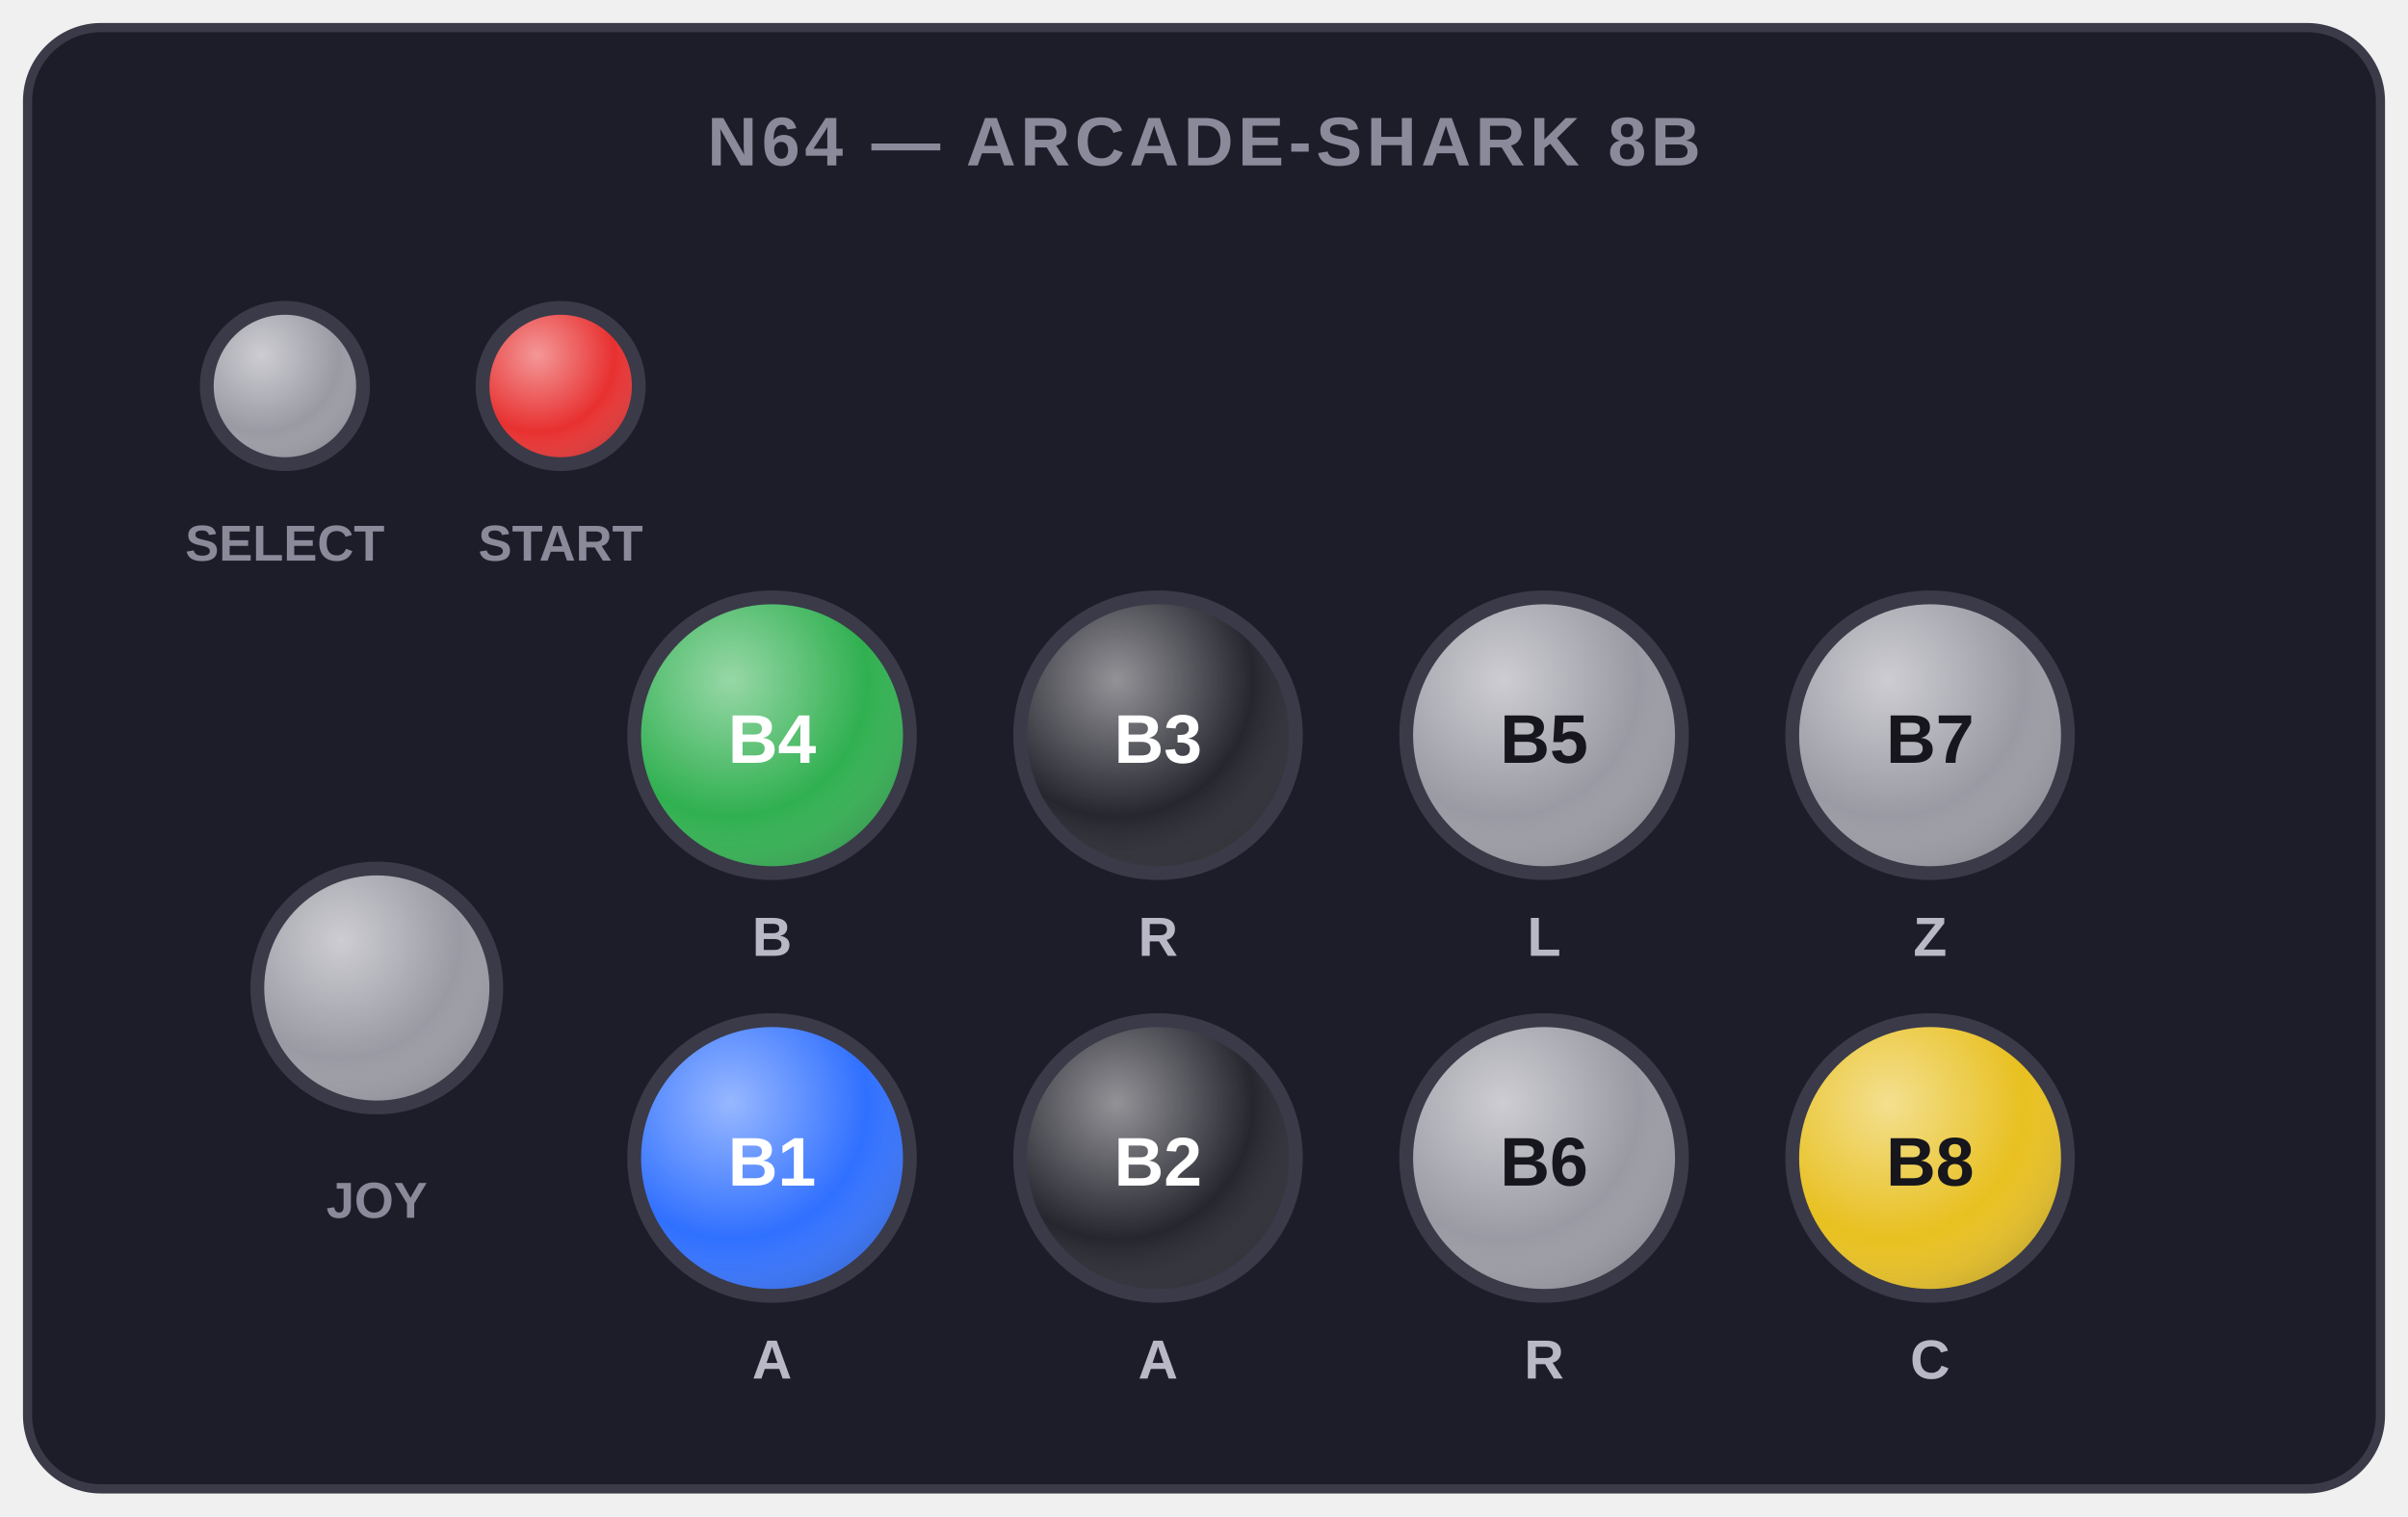
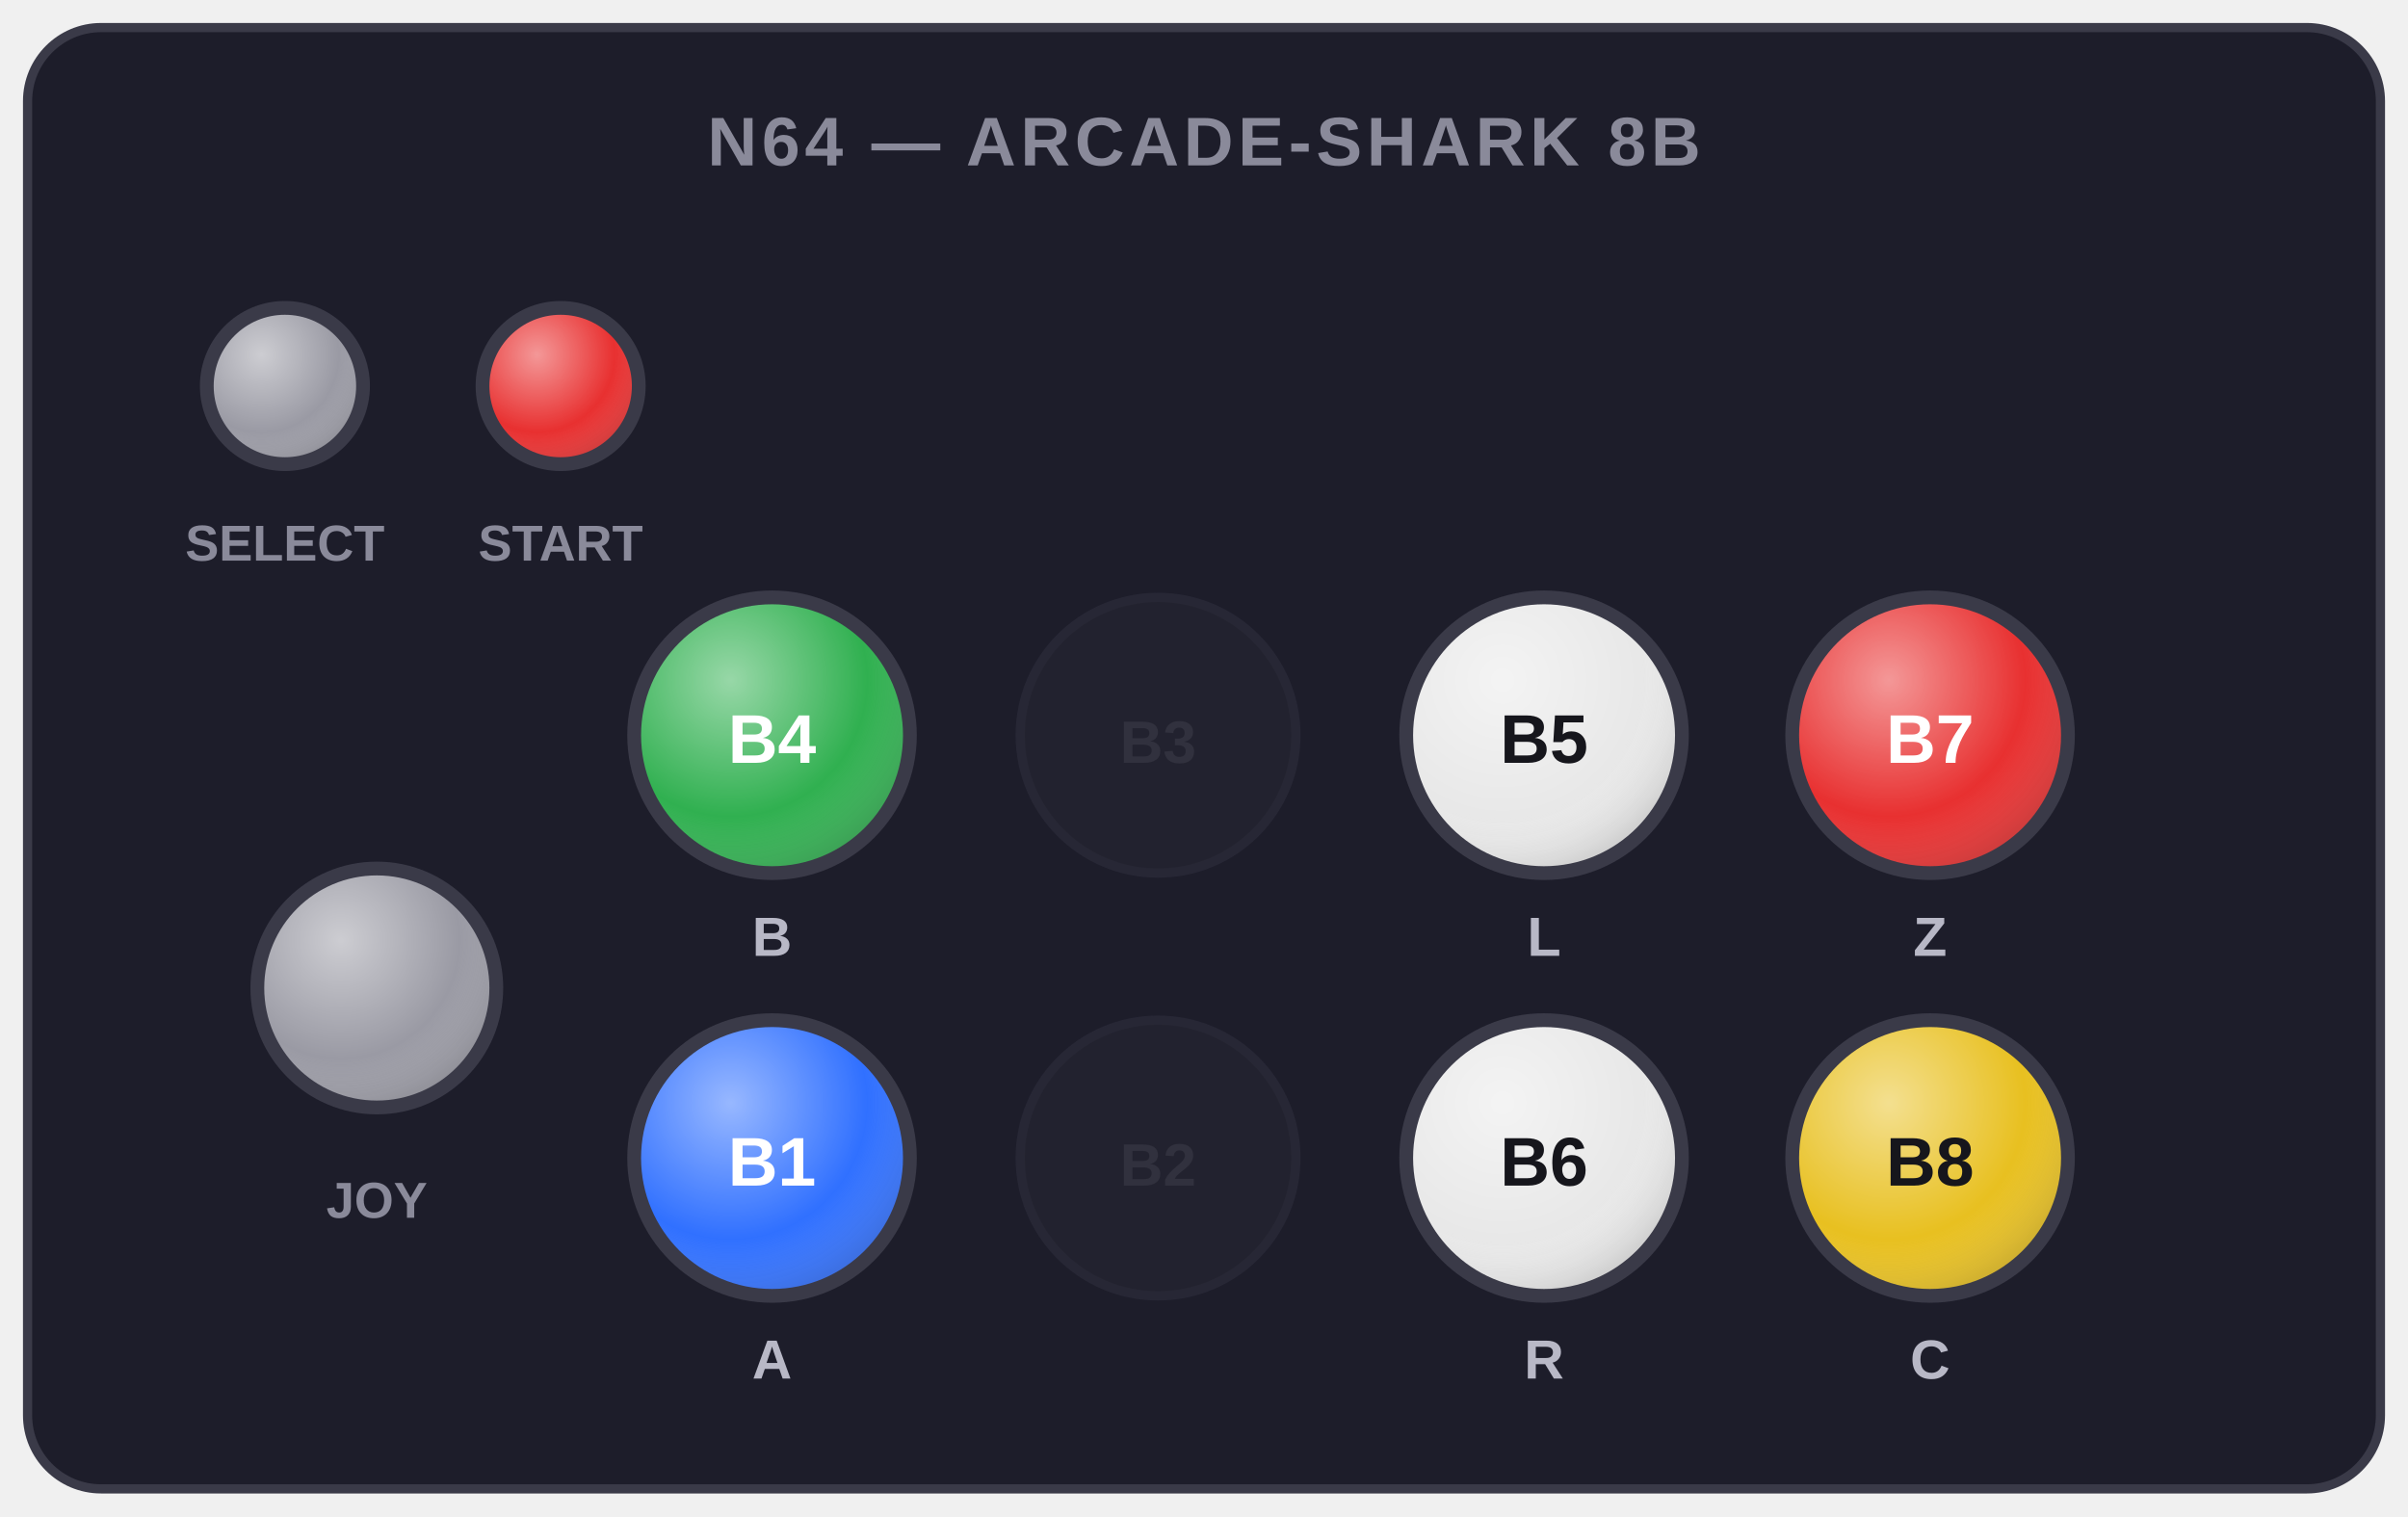
<svg xmlns="http://www.w3.org/2000/svg" viewBox="0 0 524 330" font-family="Segoe UI, Arial, sans-serif">
  <defs>
    <radialGradient id="dome" cx="0.35" cy="0.3" r="0.9">
      <stop offset="0" stop-color="#ffffff" stop-opacity="0.5" />
      <stop offset="0.55" stop-color="#ffffff" stop-opacity="0" />
      <stop offset="1" stop-color="#000000" stop-opacity="0.35" />
    </radialGradient>
  </defs>
  <rect x="6" y="6" width="512" height="318" rx="16" fill="#1d1d2a" stroke="#3a3a48" stroke-width="2" />
  <text x="262" y="36" text-anchor="middle" fill="#8a8a9a" font-size="15" font-weight="bold" letter-spacing="1">N64 — ARCADE-SHARK 8B</text>
  <circle cx="62" cy="84" r="17" fill="#9a9aa4" />
  <circle cx="62" cy="84" r="17" fill="url(#dome)" />
  <circle cx="62" cy="84" r="17" fill="none" stroke="#3a3a48" stroke-width="3" />
  <text x="62" y="122" text-anchor="middle" fill="#8a8a9a" font-size="11" font-weight="bold">SELECT</text>
  <circle cx="122" cy="84" r="17" fill="#e83030" />
  <circle cx="122" cy="84" r="17" fill="url(#dome)" />
  <circle cx="122" cy="84" r="17" fill="none" stroke="#3a3a48" stroke-width="3" />
  <text x="122" y="122" text-anchor="middle" fill="#8a8a9a" font-size="11" font-weight="bold">START</text>
  <circle cx="82" cy="215" r="26" fill="#9a9aa4" />
  <circle cx="82" cy="215" r="26" fill="url(#dome)" />
  <circle cx="82" cy="215" r="26" fill="none" stroke="#3a3a48" stroke-width="3" />
  <text x="82" y="265" text-anchor="middle" fill="#8a8a9a" font-size="11" font-weight="bold">JOY</text>
  <circle cx="168" cy="160" r="30" fill="#30b050" />
  <circle cx="168" cy="160" r="30" fill="url(#dome)" />
  <circle cx="168" cy="160" r="30" fill="none" stroke="#3a3a48" stroke-width="3" />
  <text x="168" y="166" text-anchor="middle" fill="#ffffff" font-size="15" font-weight="bold">B4</text>
  <text x="168" y="208" text-anchor="middle" fill="#b8b8c6" font-size="12" font-weight="bold">B</text>
-   <circle cx="252" cy="160" r="30" fill="#26262f" />
-   <circle cx="252" cy="160" r="30" fill="url(#dome)" />
-   <circle cx="252" cy="160" r="30" fill="none" stroke="#3a3a48" stroke-width="3" />
-   <text x="252" y="166" text-anchor="middle" fill="#ffffff" font-size="15" font-weight="bold">B3</text>
-   <text x="252" y="208" text-anchor="middle" fill="#b8b8c6" font-size="12" font-weight="bold">R</text>
-   <circle cx="336" cy="160" r="30" fill="#9a9aa4" />
+   <g opacity="0.18">
+     <circle cx="252" cy="160" r="30" fill="#3a3a48" />
+     <circle cx="252" cy="160" r="30" fill="none" stroke="#55556a" stroke-width="2" />
+     <text x="252" y="166" text-anchor="middle" fill="#8a8a9a" font-size="13" font-weight="bold">B3</text>
+   </g>
+   <circle cx="336" cy="160" r="30" fill="#e8e8e8" />
  <circle cx="336" cy="160" r="30" fill="url(#dome)" />
  <circle cx="336" cy="160" r="30" fill="none" stroke="#3a3a48" stroke-width="3" />
  <text x="336" y="166" text-anchor="middle" fill="#16161c" font-size="15" font-weight="bold">B5</text>
  <text x="336" y="208" text-anchor="middle" fill="#b8b8c6" font-size="12" font-weight="bold">L</text>
-   <circle cx="420" cy="160" r="30" fill="#9a9aa4" />
+   <circle cx="420" cy="160" r="30" fill="#e83030" />
  <circle cx="420" cy="160" r="30" fill="url(#dome)" />
  <circle cx="420" cy="160" r="30" fill="none" stroke="#3a3a48" stroke-width="3" />
-   <text x="420" y="166" text-anchor="middle" fill="#16161c" font-size="15" font-weight="bold">B7</text>
+   <text x="420" y="166" text-anchor="middle" fill="#ffffff" font-size="15" font-weight="bold">B7</text>
  <text x="420" y="208" text-anchor="middle" fill="#b8b8c6" font-size="12" font-weight="bold">Z</text>
  <circle cx="168" cy="252" r="30" fill="#3070ff" />
  <circle cx="168" cy="252" r="30" fill="url(#dome)" />
  <circle cx="168" cy="252" r="30" fill="none" stroke="#3a3a48" stroke-width="3" />
  <text x="168" y="258" text-anchor="middle" fill="#ffffff" font-size="15" font-weight="bold">B1</text>
  <text x="168" y="300" text-anchor="middle" fill="#b8b8c6" font-size="12" font-weight="bold">A</text>
-   <circle cx="252" cy="252" r="30" fill="#26262f" />
-   <circle cx="252" cy="252" r="30" fill="url(#dome)" />
-   <circle cx="252" cy="252" r="30" fill="none" stroke="#3a3a48" stroke-width="3" />
-   <text x="252" y="258" text-anchor="middle" fill="#ffffff" font-size="15" font-weight="bold">B2</text>
-   <text x="252" y="300" text-anchor="middle" fill="#b8b8c6" font-size="12" font-weight="bold">A</text>
-   <circle cx="336" cy="252" r="30" fill="#9a9aa4" />
+   <g opacity="0.18">
+     <circle cx="252" cy="252" r="30" fill="#3a3a48" />
+     <circle cx="252" cy="252" r="30" fill="none" stroke="#55556a" stroke-width="2" />
+     <text x="252" y="258" text-anchor="middle" fill="#8a8a9a" font-size="13" font-weight="bold">B2</text>
+   </g>
+   <circle cx="336" cy="252" r="30" fill="#e8e8e8" />
  <circle cx="336" cy="252" r="30" fill="url(#dome)" />
  <circle cx="336" cy="252" r="30" fill="none" stroke="#3a3a48" stroke-width="3" />
  <text x="336" y="258" text-anchor="middle" fill="#16161c" font-size="15" font-weight="bold">B6</text>
  <text x="336" y="300" text-anchor="middle" fill="#b8b8c6" font-size="12" font-weight="bold">R</text>
  <circle cx="420" cy="252" r="30" fill="#e8c020" />
  <circle cx="420" cy="252" r="30" fill="url(#dome)" />
  <circle cx="420" cy="252" r="30" fill="none" stroke="#3a3a48" stroke-width="3" />
  <text x="420" y="258" text-anchor="middle" fill="#16161c" font-size="15" font-weight="bold">B8</text>
  <text x="420" y="300" text-anchor="middle" fill="#b8b8c6" font-size="12" font-weight="bold">C</text>
</svg>
